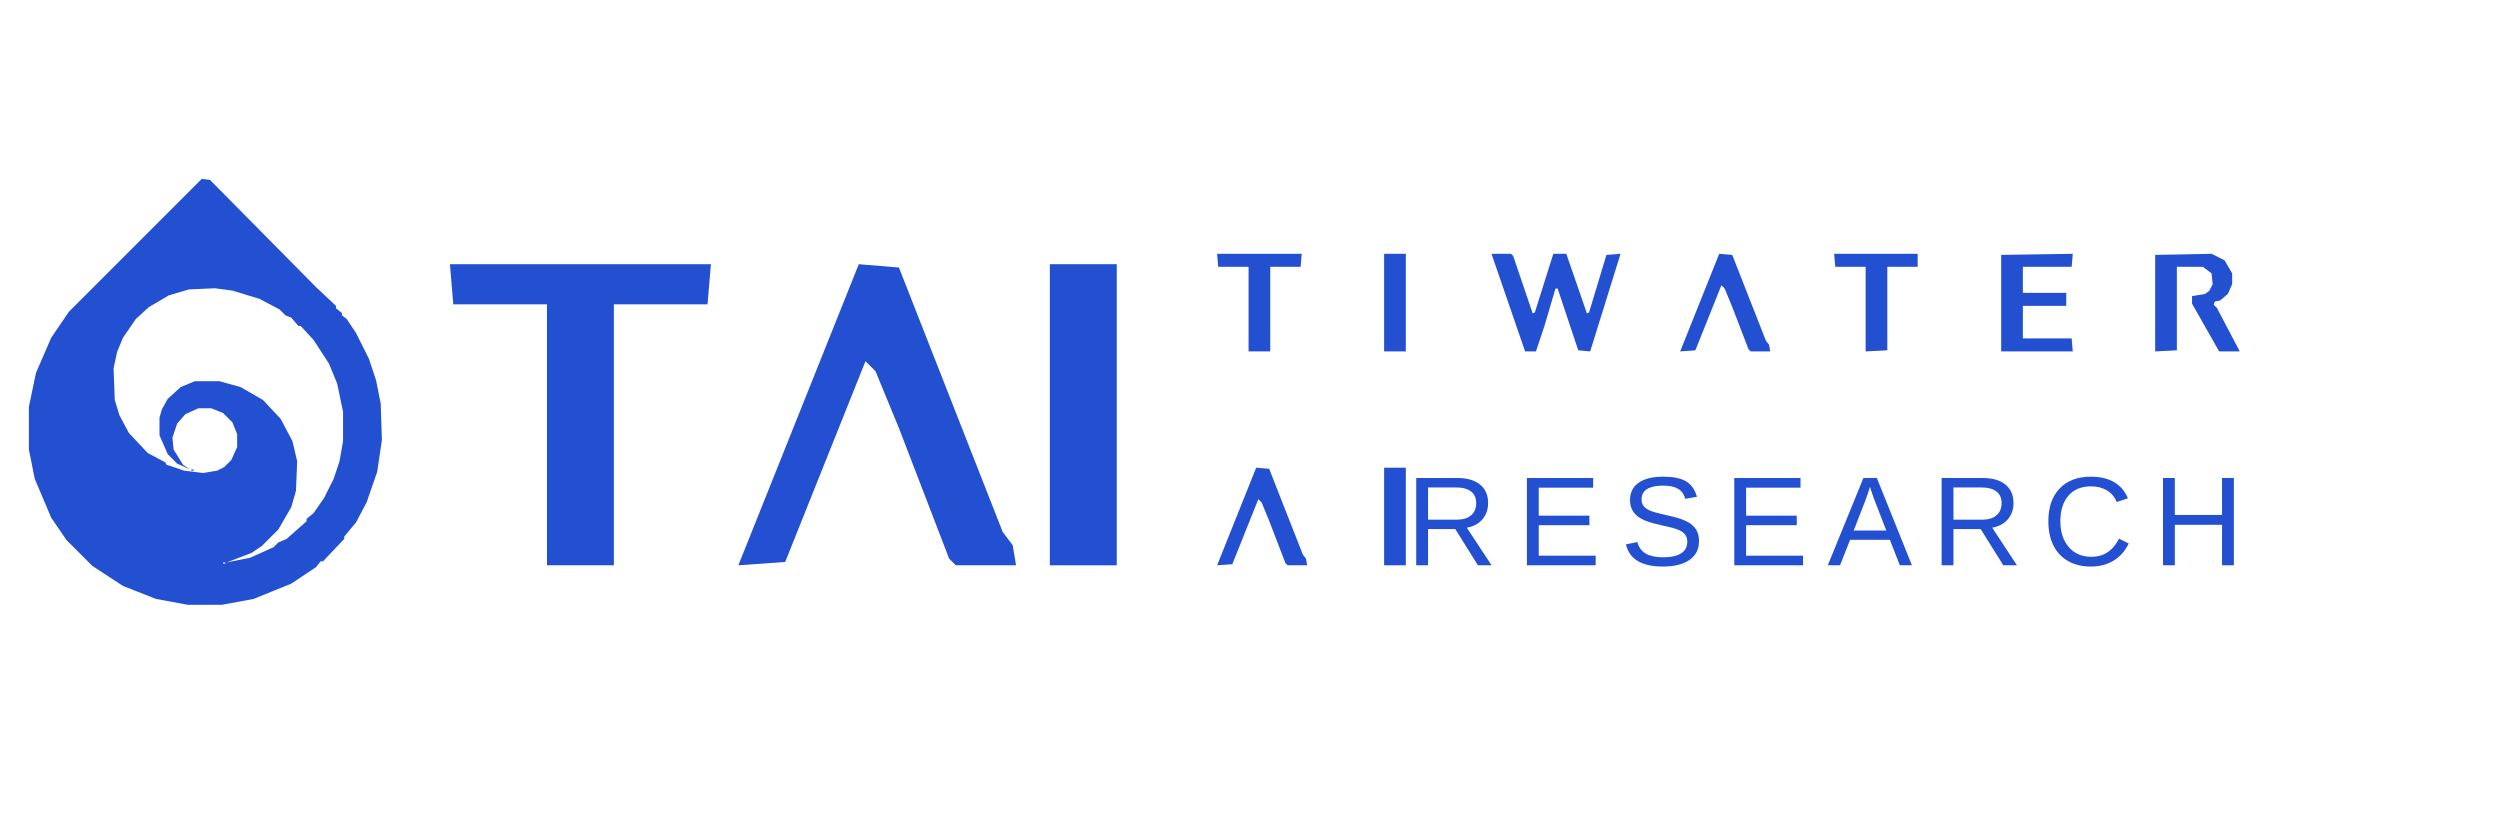
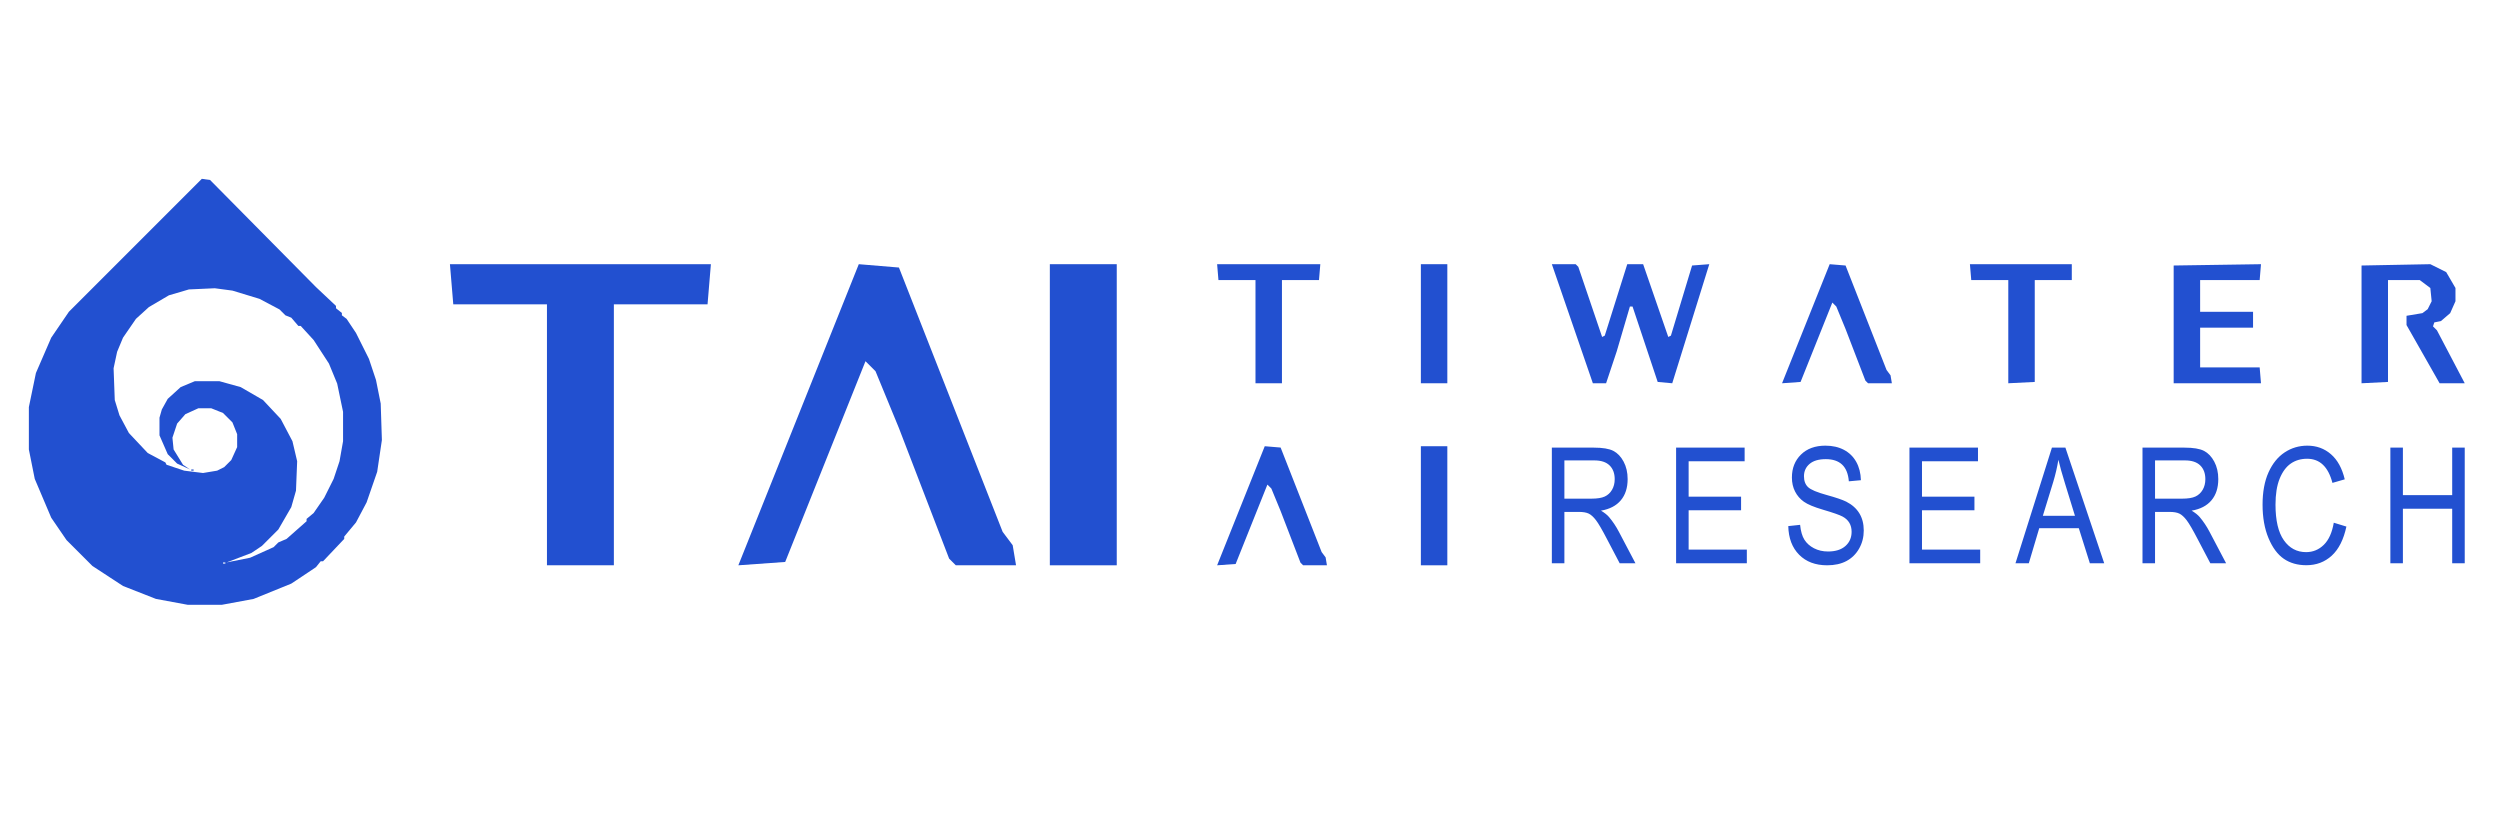
<svg xmlns="http://www.w3.org/2000/svg" viewBox="0 0 2167 725" role="img" aria-labelledby="title desc">
  <g fill="#2250D0">
    <path aria-label="Tiwater water vortex" d="M124,230 L132,243 L138,247 L127,242 L119,234 L112,218 L112,203 L114,196 L119,187 L130,177 L142,172 L163,172 L181,177 L200,188 L215,204 L225,223 L229,240 L228,265 L224,279 L213,298 L199,312 L190,318 L169,326 L189,322 L209,313 L213,309 L220,306 L237,291 L237,289 L243,284 L252,271 L260,255 L265,240 L268,223 L268,198 L263,174 L256,157 L243,137 L232,125 L230,125 L224,118 L219,116 L214,111 L197,102 L174,95 L159,93 L137,94 L120,99 L103,109 L92,119 L81,135 L76,147 L73,161 L74,188 L78,201 L86,216 L102,233 L117,241 L118,243 L133,248 L149,250 L161,248 L167,245 L173,239 L178,228 L178,217 L174,207 L166,199 L156,195 L145,195 L134,200 L127,208 L123,220Z M245,92 L262,108 L262,110 L267,114 L267,116 L271,119 L279,131 L290,153 L296,171 L300,191 L301,222 L297,249 L288,275 L279,292 L269,304 L269,306 L251,325 L249,325 L245,330 L224,344 L192,357 L165,362 L136,362 L109,357 L81,346 L55,329 L33,307 L20,288 L6,255 L1,230 L1,194 L7,165 L20,135 L35,113 L148,0 L155,1Z M141,247 L141,248 L139,248 L139,247Z M166,327 L168,327 L168,326 L166,326Z" transform="translate(24 155) scale(1.02)" />
    <path aria-label="T" d="M49,12 L49,90 L29,90 L29,12 L1,12 L0,0 L78,0 L77,12Z" transform="translate(390 229) scale(2.9)" />
    <path aria-label="A" d="M48,49 L41,32 L38,29 L14,89 L0,90 L36,0 L48,1 L79,80 L82,84 L83,90 L65,90 L63,88Z" transform="translate(640 229) scale(2.9)" />
    <path aria-label="I" d="M20,90 L0,90 L0,0 L20,0Z" transform="translate(910 229) scale(2.9)" />
-     <path aria-label="T1" d="M49,12 L49,90 L29,90 L29,12 L1,12 L0,0 L78,0 L77,12Z" transform="translate(1055 220) scale(0.94)" />
-     <path aria-label="I" d="M20,90 L0,90 L0,0 L20,0Z" transform="translate(1199.76 220) scale(0.94)" />
-     <path aria-label="W" d="M49,66 L41,90 L31,90 L0,0 L18,0 L20,2 L38,55 L40,54 L57,0 L69,0 L88,55 L90,54 L106,1 L119,0 L91,90 L80,89 L61,32 L59,32Z" transform="translate(1292.82 220) scale(0.94)" />
-     <path aria-label="A" d="M48,49 L41,32 L38,29 L14,89 L0,90 L36,0 L48,1 L79,80 L82,84 L83,90 L65,90 L63,88Z" transform="translate(1456.38 220) scale(0.94)" />
-     <path aria-label="T2" d="M77,0 L77,12 L49,12 L49,89 L29,90 L29,12 L1,12 L0,0Z" transform="translate(1589.86 220) scale(0.94)" />
-     <path aria-label="E" d="M20,12 L20,36 L60,36 L60,48 L20,48 L20,78 L65,78 L66,90 L0,90 L0,1 L66,0 L65,12Z" transform="translate(1734.62 220) scale(0.94)" />
-     <path aria-label="R" d="M0,90 L0,1 L52,0 L64,6 L71,18 L71,28 L67,37 L60,43 L55,44 L54,47 L57,50 L78,90 L59,90 L34,46 L34,39 L46,37 L50,34 L53,28 L52,18 L44,12 L20,12 L20,89Z" transform="translate(1868.1 220) scale(0.94)" />
-     <path aria-label="A" d="M48,49 L41,32 L38,29 L14,89 L0,90 L36,0 L48,1 L79,80 L82,84 L83,90 L65,90 L63,88Z" transform="translate(1055 405.4) scale(0.94)" />
-     <path aria-label="I" d="M20,90 L0,90 L0,0 L20,0Z" transform="translate(1199.76 405.4) scale(0.94)" />
-     <text x="1218.56" y="490" font-family="Arial, Helvetica, sans-serif" font-size="110" font-weight="400" letter-spacing="16.5">RESEARCH</text>
+     <path aria-label="T1" d="M49,12 L49,90 L29,90 L29,12 L1,12 L0,0 L78,0 L77,12Z" transform="translate(1055 229) scale(1.1468)" />
+     <path aria-label="I" d="M20,90 L0,90 L0,0 L20,0Z" transform="translate(1231.607 229) scale(1.1468)" />
+     <path aria-label="W" d="M49,66 L41,90 L31,90 L0,0 L18,0 L20,2 L38,55 L40,54 L57,0 L69,0 L88,55 L90,54 L106,1 L119,0 L91,90 L80,89 L61,32 L59,32Z" transform="translate(1345.14 229) scale(1.1468)" />
+     <path aria-label="A" d="M48,49 L41,32 L38,29 L14,89 L0,90 L36,0 L48,1 L79,80 L82,84 L83,90 L65,90 L63,88Z" transform="translate(1544.684 229) scale(1.1468)" />
+     <path aria-label="T2" d="M77,0 L77,12 L49,12 L49,89 L29,90 L29,12 L1,12 L0,0Z" transform="translate(1707.529 229) scale(1.1468)" />
+     <path aria-label="E" d="M20,12 L20,36 L60,36 L60,48 L20,48 L20,78 L65,78 L66,90 L0,90 L0,1 L66,0 L65,12Z" transform="translate(1884.136 229) scale(1.1468)" />
+     <path aria-label="R" d="M0,90 L0,1 L52,0 L64,6 L71,18 L71,28 L67,37 L60,43 L55,44 L54,47 L57,50 L78,90 L59,90 L34,46 L34,39 L46,37 L50,34 L53,28 L52,18 L44,12 L20,12 L20,89Z" transform="translate(2046.982 229) scale(1.1468)" />
+     <path aria-label="A" d="M48,49 L41,32 L38,29 L14,89 L0,90 L36,0 L48,1 L79,80 L82,84 L83,90 L65,90 L63,88Z" transform="translate(1055 386.788) scale(1.1468)" />
+     <path aria-label="I" d="M20,90 L0,90 L0,0 L20,0Z" transform="translate(1231.607 386.788) scale(1.1468)" />
+     <path aria-label="RESEARCH narrow letterform outlines" transform="translate(1336.322 -1.777)" d="M 8.818 490.000 L 8.818 389.785 L 45.254 389.785 Q 56.670 389.785 62.104 392.588 Q 67.539 395.391 71.025 401.919 Q 74.512 408.447 74.512 417.061 Q 74.512 428.408 68.599 435.449 Q 62.686 442.490 51.406 444.404 Q 55.986 447.139 58.379 449.941 Q 63.232 455.684 66.924 462.725 L 81.279 490.000 L 67.607 490.000 L 56.670 469.150 Q 50.312 456.914 47.065 452.676 Q 43.818 448.438 40.776 446.968 Q 37.734 445.498 32.266 445.498 L 19.688 445.498 L 19.688 490.000 Z M 19.688 434.014 L 43.066 434.014 Q 50.723 434.014 54.688 432.168 Q 58.652 430.322 60.977 426.357 Q 63.301 422.393 63.301 417.129 Q 63.301 409.541 58.857 405.200 Q 54.414 400.859 45.664 400.859 L 19.688 400.859 Z M 116.518 490.000 L 116.518 389.785 L 175.922 389.785 L 175.922 401.611 L 127.387 401.611 L 127.387 432.305 L 172.846 432.305 L 172.846 444.062 L 127.387 444.062 L 127.387 478.174 L 177.836 478.174 L 177.836 490.000 Z M 213.759 457.803 L 224.013 456.709 Q 224.833 464.980 227.738 469.595 Q 230.644 474.209 236.044 477.012 Q 241.444 479.814 248.212 479.814 Q 257.919 479.814 263.285 475.063 Q 268.651 470.312 268.651 462.725 Q 268.651 458.281 266.703 454.966 Q 264.755 451.650 260.824 449.531 Q 256.894 447.412 243.837 443.584 Q 232.216 440.166 227.294 436.680 Q 222.372 433.193 219.638 427.827 Q 216.903 422.461 216.903 415.693 Q 216.903 403.525 224.765 395.801 Q 232.626 388.076 245.956 388.076 Q 255.116 388.076 261.986 391.699 Q 268.857 395.322 272.650 402.090 Q 276.444 408.857 276.718 418.018 L 266.259 418.975 Q 265.439 409.199 260.414 404.482 Q 255.390 399.766 246.298 399.766 Q 237.069 399.766 232.216 403.901 Q 227.362 408.037 227.362 414.600 Q 227.362 420.684 230.917 424.033 Q 234.472 427.383 246.913 430.801 Q 259.081 434.150 264.003 436.611 Q 271.523 440.439 275.351 446.694 Q 279.179 452.949 279.179 461.631 Q 279.179 470.244 275.146 477.319 Q 271.112 484.395 264.174 488.086 Q 257.235 491.777 247.460 491.777 Q 232.216 491.777 223.158 482.617 Q 214.101 473.457 213.759 457.803 Z M 318.793 490.000 L 318.793 389.785 L 378.197 389.785 L 378.197 401.611 L 329.662 401.611 L 329.662 432.305 L 375.121 432.305 L 375.121 444.062 L 329.662 444.062 L 329.662 478.174 L 380.111 478.174 L 380.111 490.000 Z M 410.701 490.000 L 442.283 389.785 L 453.973 389.785 L 487.606 490.000 L 475.164 490.000 L 465.594 459.648 L 431.277 459.648 L 422.254 490.000 Z M 434.422 448.848 L 462.244 448.848 L 453.699 421.094 Q 449.735 408.311 447.889 400.312 Q 446.317 409.951 443.445 419.453 Z M 520.794 490.000 L 520.794 389.785 L 557.229 389.785 Q 568.645 389.785 574.080 392.588 Q 579.514 395.391 583.001 401.919 Q 586.487 408.447 586.487 417.061 Q 586.487 428.408 580.574 435.449 Q 574.661 442.490 563.382 444.404 Q 567.962 447.139 570.354 449.941 Q 575.208 455.684 578.899 462.725 L 593.255 490.000 L 579.583 490.000 L 568.645 469.150 Q 562.288 456.914 559.041 452.676 Q 555.794 448.438 552.752 446.968 Q 549.710 445.498 544.241 445.498 L 531.663 445.498 L 531.663 490.000 Z M 531.663 434.014 L 555.042 434.014 Q 562.698 434.014 566.663 432.168 Q 570.628 430.322 572.952 426.357 Q 575.276 422.393 575.276 417.129 Q 575.276 409.541 570.833 405.200 Q 566.389 400.859 557.639 400.859 L 531.663 400.859 Z M 686.599 454.863 L 697.536 458.213 Q 693.913 475.098 684.856 483.403 Q 675.798 491.709 662.810 491.709 Q 651.394 491.709 643.293 486.138 Q 635.193 480.566 630.031 468.262 Q 624.870 455.957 624.870 439.209 Q 624.870 422.666 630.031 411.216 Q 635.193 399.766 644.011 393.921 Q 652.829 388.076 663.698 388.076 Q 675.593 388.076 684.138 395.493 Q 692.683 402.910 696.101 417.266 L 685.437 420.342 Q 679.968 399.424 663.493 399.424 Q 655.290 399.424 649.275 403.628 Q 643.259 407.832 639.670 416.719 Q 636.081 425.605 636.081 439.209 Q 636.081 459.785 643.327 470.073 Q 650.573 480.361 662.605 480.361 Q 671.491 480.361 677.951 474.038 Q 684.411 467.715 686.599 454.863 Z M 735.646 490.000 L 735.646 389.785 L 746.515 389.785 L 746.515 430.938 L 789.240 430.938 L 789.240 389.785 L 800.109 389.785 L 800.109 490.000 L 789.240 490.000 L 789.240 442.764 L 746.515 442.764 L 746.515 490.000 Z" />
  </g>
</svg>
